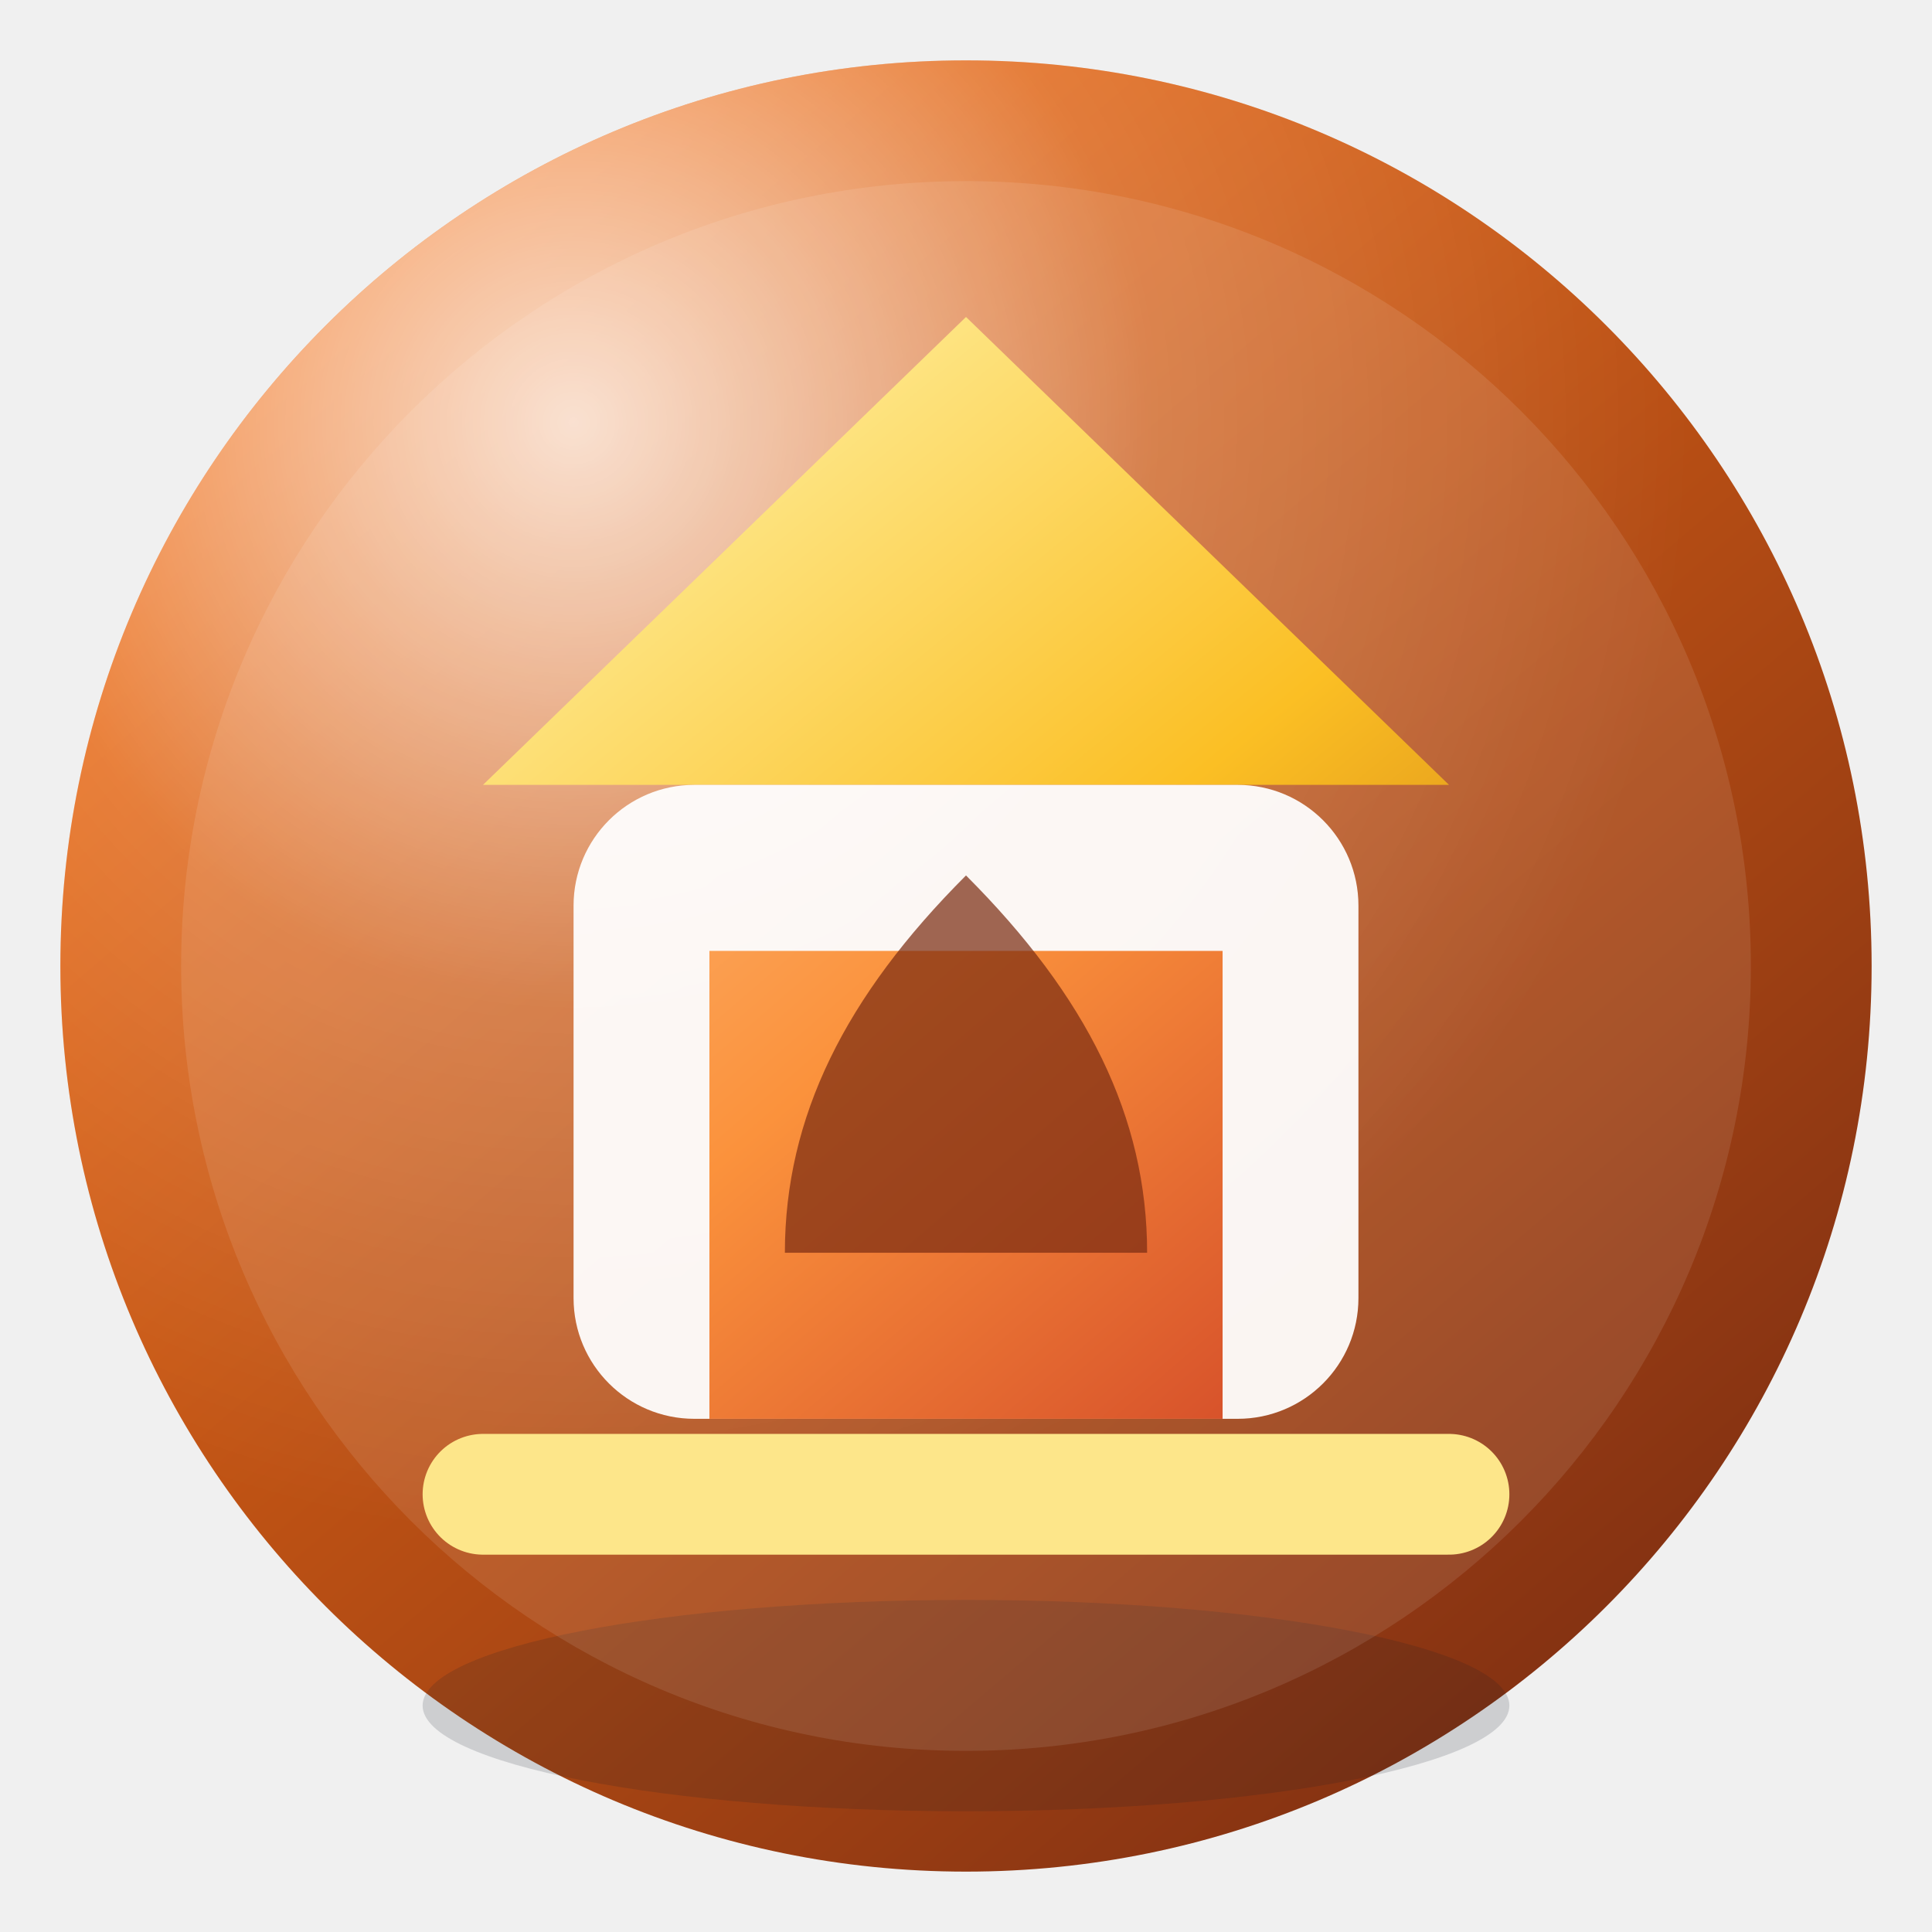
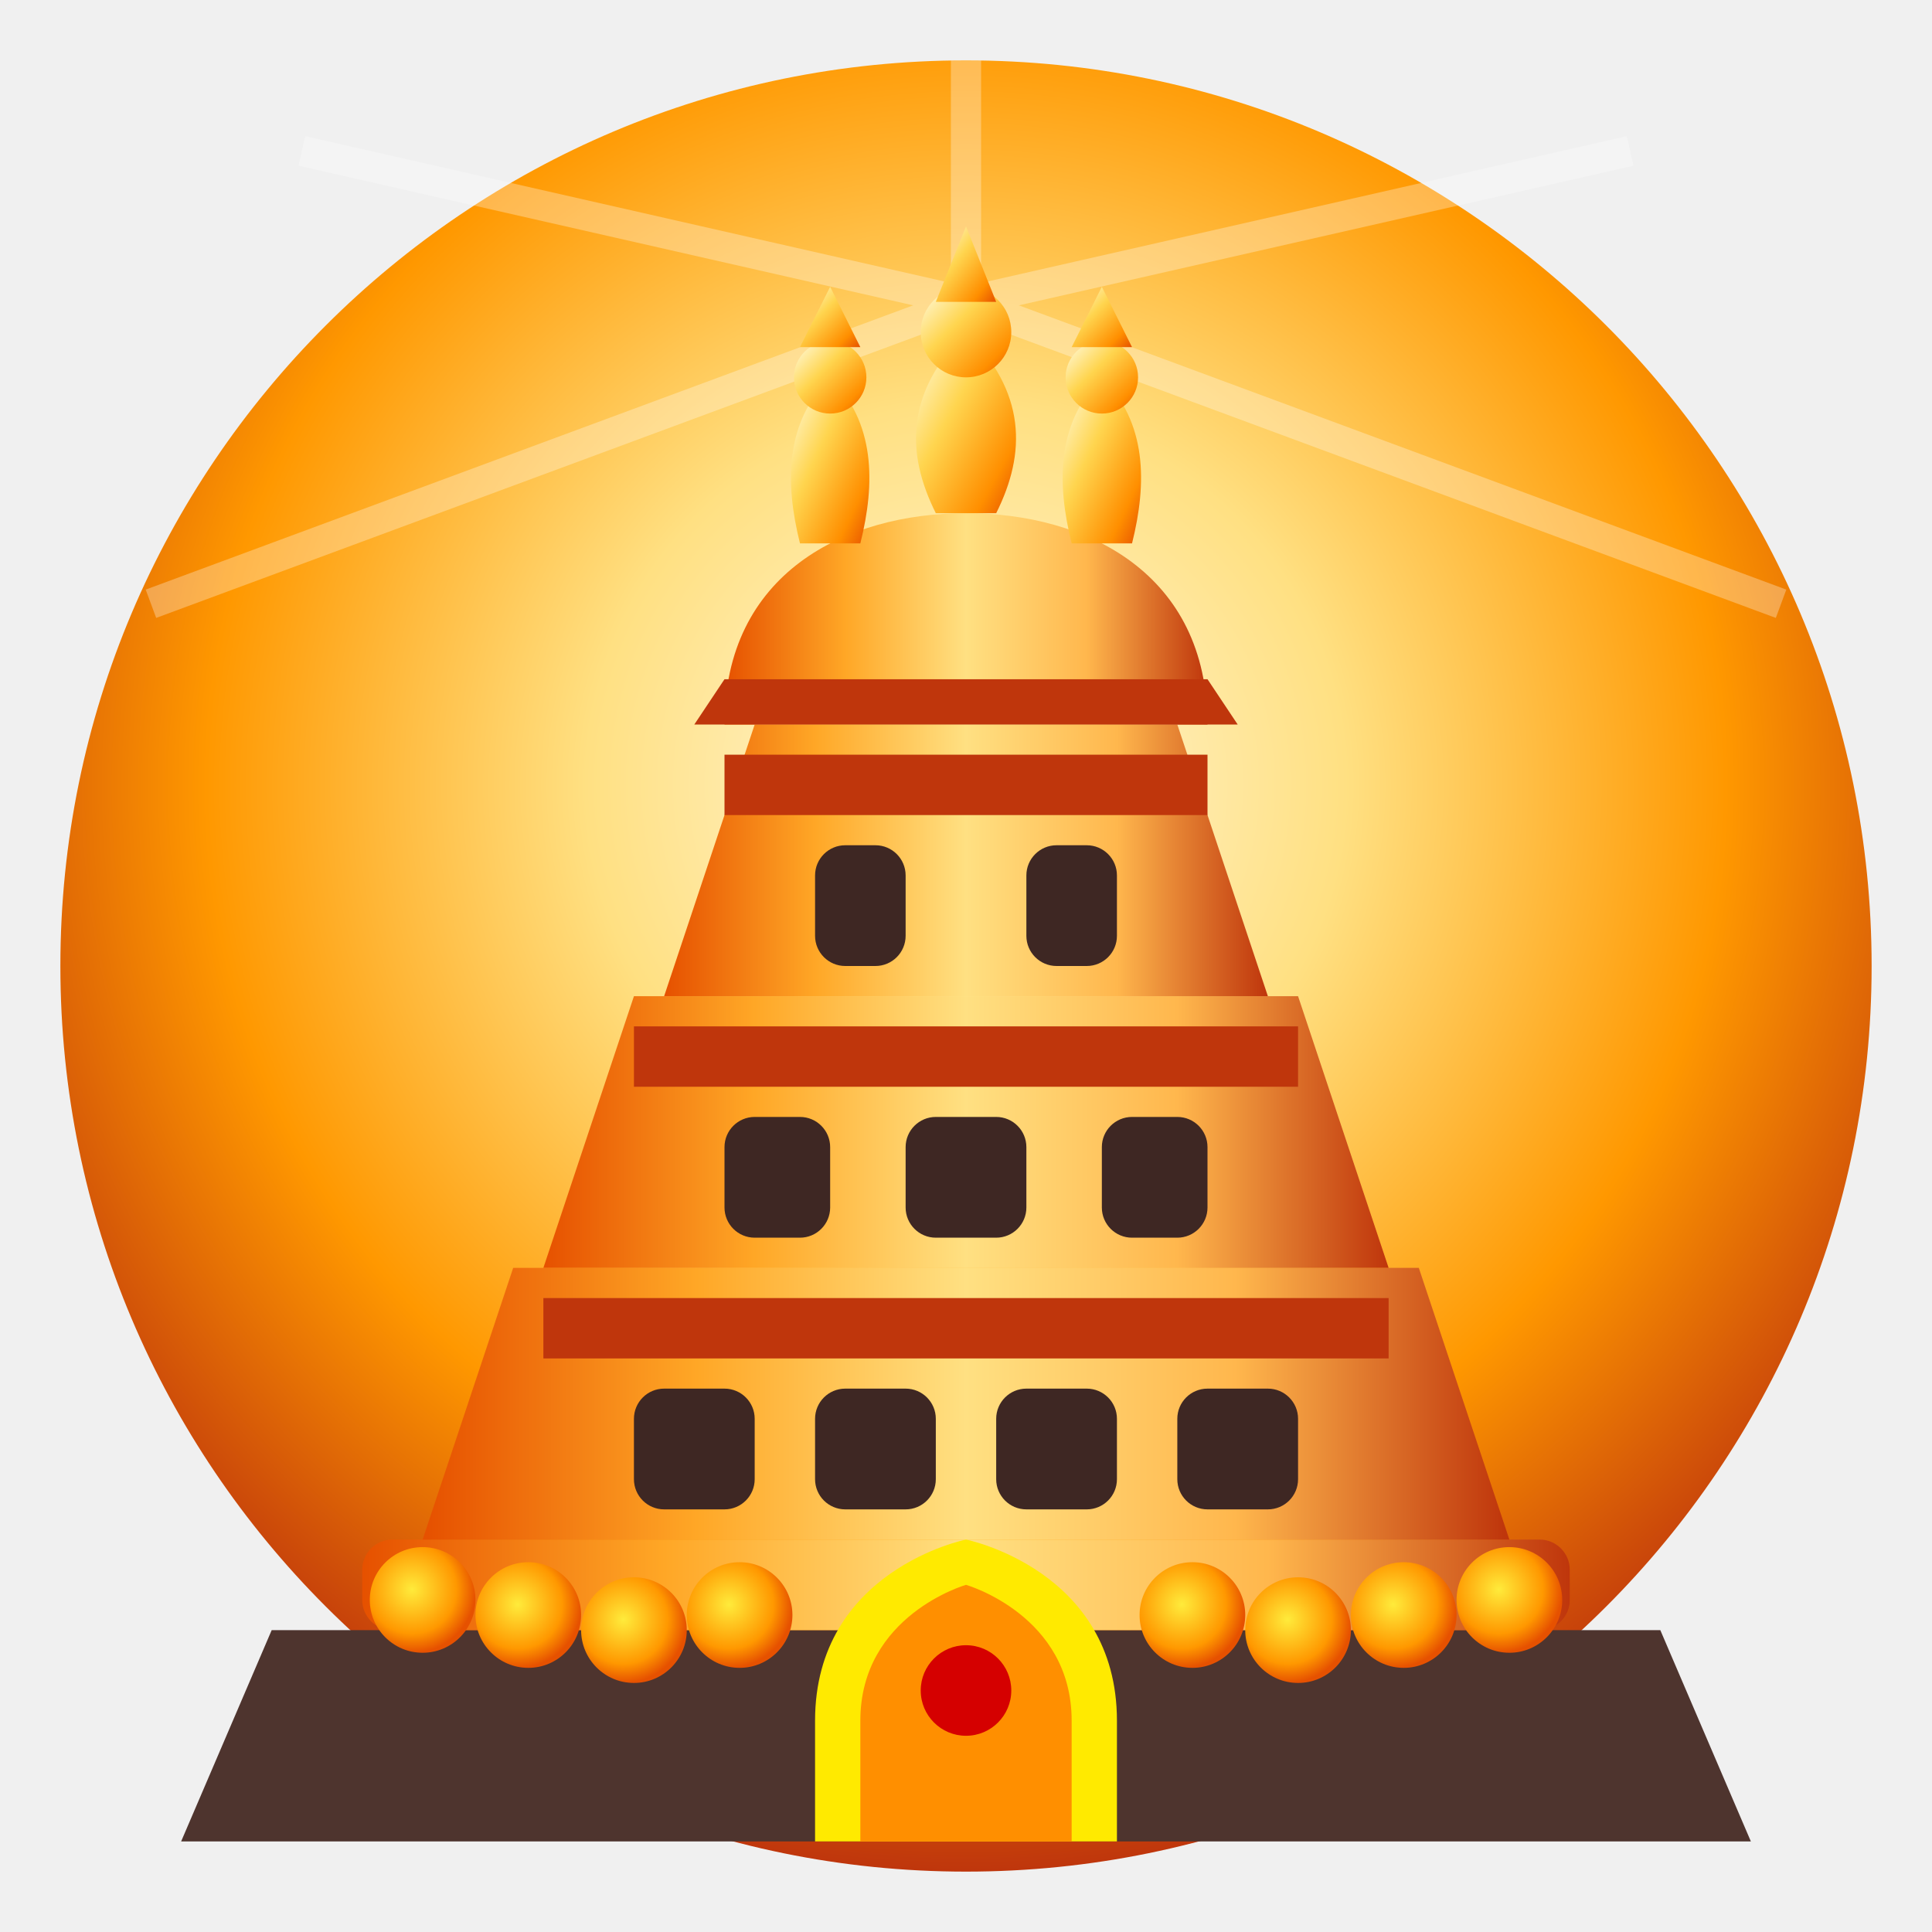
- <svg xmlns="http://www.w3.org/2000/svg" viewBox="0 0 128 128">
+ <svg xmlns="http://www.w3.org/2000/svg" viewBox="0 0 128 128" role="img" aria-label="Temple">
  <defs>
-     <linearGradient id="bg" x1="18" y1="10" x2="110" y2="118" gradientUnits="userSpaceOnUse">
-       <stop stop-color="#F97316" />
-       <stop offset="1" stop-color="#7C2D12" />
+     <radialGradient id="templeSky" cx="50%" cy="40%" r="60%">
+       <stop offset="0%" stop-color="#FFF8E1" />
+       <stop offset="35%" stop-color="#FFE082" />
+       <stop offset="70%" stop-color="#FF9800" />
+       <stop offset="100%" stop-color="#BF360C" />
+     </radialGradient>
+     <linearGradient id="gopuramStone" x1="0%" y1="0%" x2="100%" y2="0%">
+       <stop offset="0%" stop-color="#E65100" />
+       <stop offset="25%" stop-color="#FFA726" />
+       <stop offset="50%" stop-color="#FFE082" />
+       <stop offset="75%" stop-color="#FFB74D" />
+       <stop offset="100%" stop-color="#BF360C" />
    </linearGradient>
-     <radialGradient id="shine" cx="38" cy="28" r="74" gradientUnits="userSpaceOnUse">
-       <stop stop-color="#FFFFFF" stop-opacity="0.78" />
-       <stop offset="0.52" stop-color="#FFFFFF" stop-opacity="0.16" />
-       <stop offset="1" stop-color="#FFFFFF" stop-opacity="0" />
+     <linearGradient id="goldKalasham" x1="0%" y1="0%" x2="100%" y2="100%">
+       <stop offset="0%" stop-color="#FFFDE7" />
+       <stop offset="40%" stop-color="#FFD54F" />
+       <stop offset="80%" stop-color="#FF8F00" />
+       <stop offset="100%" stop-color="#E65100" />
+     </linearGradient>
+     <radialGradient id="marigoldOrange" cx="40%" cy="40%" r="60%">
+       <stop offset="0%" stop-color="#FFEB3B" />
+       <stop offset="70%" stop-color="#FF9800" />
+       <stop offset="100%" stop-color="#E65100" />
    </radialGradient>
-     <linearGradient id="gold" x1="31" y1="25" x2="96" y2="104" gradientUnits="userSpaceOnUse">
-       <stop stop-color="#FFF7B2" />
-       <stop offset="0.5" stop-color="#FBBF24" />
-       <stop offset="1" stop-color="#B45309" />
-     </linearGradient>
-     <linearGradient id="silver" x1="28" y1="22" x2="101" y2="105" gradientUnits="userSpaceOnUse">
-       <stop stop-color="#FFFFFF" />
-       <stop offset="0.55" stop-color="#D8E3F0" />
-       <stop offset="1" stop-color="#7C8EA5" />
-     </linearGradient>
-     <linearGradient id="green" x1="21" y1="25" x2="105" y2="105" gradientUnits="userSpaceOnUse">
-       <stop stop-color="#BBF7D0" />
-       <stop offset="0.55" stop-color="#22C55E" />
-       <stop offset="1" stop-color="#166534" />
-     </linearGradient>
-     <linearGradient id="warm" x1="25" y1="18" x2="106" y2="112" gradientUnits="userSpaceOnUse">
-       <stop stop-color="#FED7AA" />
-       <stop offset="0.48" stop-color="#FB923C" />
-       <stop offset="1" stop-color="#B91C1C" />
-     </linearGradient>
-     <linearGradient id="blue" x1="24" y1="18" x2="106" y2="112" gradientUnits="userSpaceOnUse">
-       <stop stop-color="#BAE6FD" />
-       <stop offset="0.5" stop-color="#38BDF8" />
-       <stop offset="1" stop-color="#1D4ED8" />
-     </linearGradient>
  </defs>
-   <circle cx="64" cy="64" r="60" fill="url(#bg)" />
-   <circle cx="64" cy="64" r="60" fill="url(#shine)" />
-   <ellipse cx="64" cy="113" rx="36" ry="7" fill="#111827" opacity="0.16" />
-   <circle cx="64" cy="64" r="52" fill="#FFFFFF" opacity="0.10" />
-   <path d="M64 21 96 52H32Z" fill="url(#gold)" />
-   <rect x="38" y="52" width="52" height="42" rx="8" fill="#fff" opacity=".94" />
-   <path d="M47 94V63h34v31" fill="url(#warm)" />
-   <path d="M64 58c8 8 12 16 12 25H52c0-9 4-17 12-25Z" fill="#7C2D12" opacity=".72" />
-   <path d="M32 99h64" stroke="#FDE68A" stroke-width="8" stroke-linecap="round" />
+   <circle cx="64" cy="64" r="60" fill="url(#templeSky)" />
+   <g opacity="0.3" stroke="#FFFFFF" stroke-width="2">
+     <line x1="64" y1="20" x2="64" y2="4" />
+     <line x1="64" y1="20" x2="20" y2="10" />
+     <line x1="64" y1="20" x2="108" y2="10" />
+     <line x1="64" y1="20" x2="10" y2="40" />
+     <line x1="64" y1="20" x2="118" y2="40" />
+   </g>
+   <path d="M18 108 L110 108 L116 122 L12 122 Z" fill="#4E342E" />
+   <rect x="24" y="102" width="80" height="6" rx="2" fill="url(#gopuramStone)" />
+   <polygon points="28,102 34,84 94,84 100,102" fill="url(#gopuramStone)" />
+   <rect x="36" y="86" width="56" height="4" fill="#BF360C" />
+   <rect x="42" y="92" width="8" height="8" rx="2" fill="#3E2723" />
+   <rect x="54" y="92" width="8" height="8" rx="2" fill="#3E2723" />
+   <rect x="66" y="92" width="8" height="8" rx="2" fill="#3E2723" />
+   <rect x="78" y="92" width="8" height="8" rx="2" fill="#3E2723" />
+   <polygon points="36,84 42,66 86,66 92,84" fill="url(#gopuramStone)" />
+   <rect x="42" y="68" width="44" height="4" fill="#BF360C" />
+   <rect x="48" y="74" width="7" height="8" rx="2" fill="#3E2723" />
+   <rect x="60" y="74" width="8" height="8" rx="2" fill="#3E2723" />
+   <rect x="73" y="74" width="7" height="8" rx="2" fill="#3E2723" />
+   <polygon points="44,66 50,48 78,48 84,66" fill="url(#gopuramStone)" />
+   <rect x="48" y="50" width="32" height="4" fill="#BF360C" />
+   <rect x="54" y="56" width="6" height="8" rx="2" fill="#3E2723" />
+   <rect x="68" y="56" width="6" height="8" rx="2" fill="#3E2723" />
+   <path d="M48 48 C48 38 56 34 64 34 C72 34 80 38 80 48 Z" fill="url(#gopuramStone)" />
+   <path d="M46 48 L82 48 L80 45 L48 45 Z" fill="#BF360C" />
+   <g fill="url(#goldKalasham)">
+     <path d="M62 34 C60 30 60 26 64 22 C68 26 68 30 66 34 Z" />
+     <circle cx="64" cy="22" r="3" />
+     <polygon points="64,15 62,20 66,20" />
+   </g>
+   <g fill="url(#goldKalasham)">
+     <path d="M53 36 C52 32 52 28 55 25 C58 28 58 32 57 36 Z" />
+     <circle cx="55" cy="25" r="2.4" />
+     <polygon points="55,19 53,23 57,23" />
+   </g>
+   <g fill="url(#goldKalasham)">
+     <path d="M71 36 C70 32 70 28 73 25 C76 28 76 32 75 36 Z" />
+     <circle cx="73" cy="25" r="2.4" />
+     <polygon points="73,19 71,23 75,23" />
+   </g>
+   <path d="M54 114 C54 104 64 102 64 102 C64 102 74 104 74 114 L74 122 L54 122 Z" fill="#FFEA00" />
+   <path d="M57 114 C57 107 64 105 64 105 C64 105 71 107 71 114 L71 122 L57 122 Z" fill="#FF8F00" />
+   <circle cx="64" cy="112" r="3" fill="#D50000" />
+   <g fill="url(#marigoldOrange)">
+     <circle cx="28" cy="106" r="3.5" />
+     <circle cx="35" cy="107" r="3.5" />
+     <circle cx="42" cy="108" r="3.5" />
+     <circle cx="49" cy="107" r="3.5" />
+     <circle cx="79" cy="107" r="3.5" />
+     <circle cx="86" cy="108" r="3.5" />
+     <circle cx="93" cy="107" r="3.5" />
+     <circle cx="100" cy="106" r="3.5" />
+   </g>
</svg>
